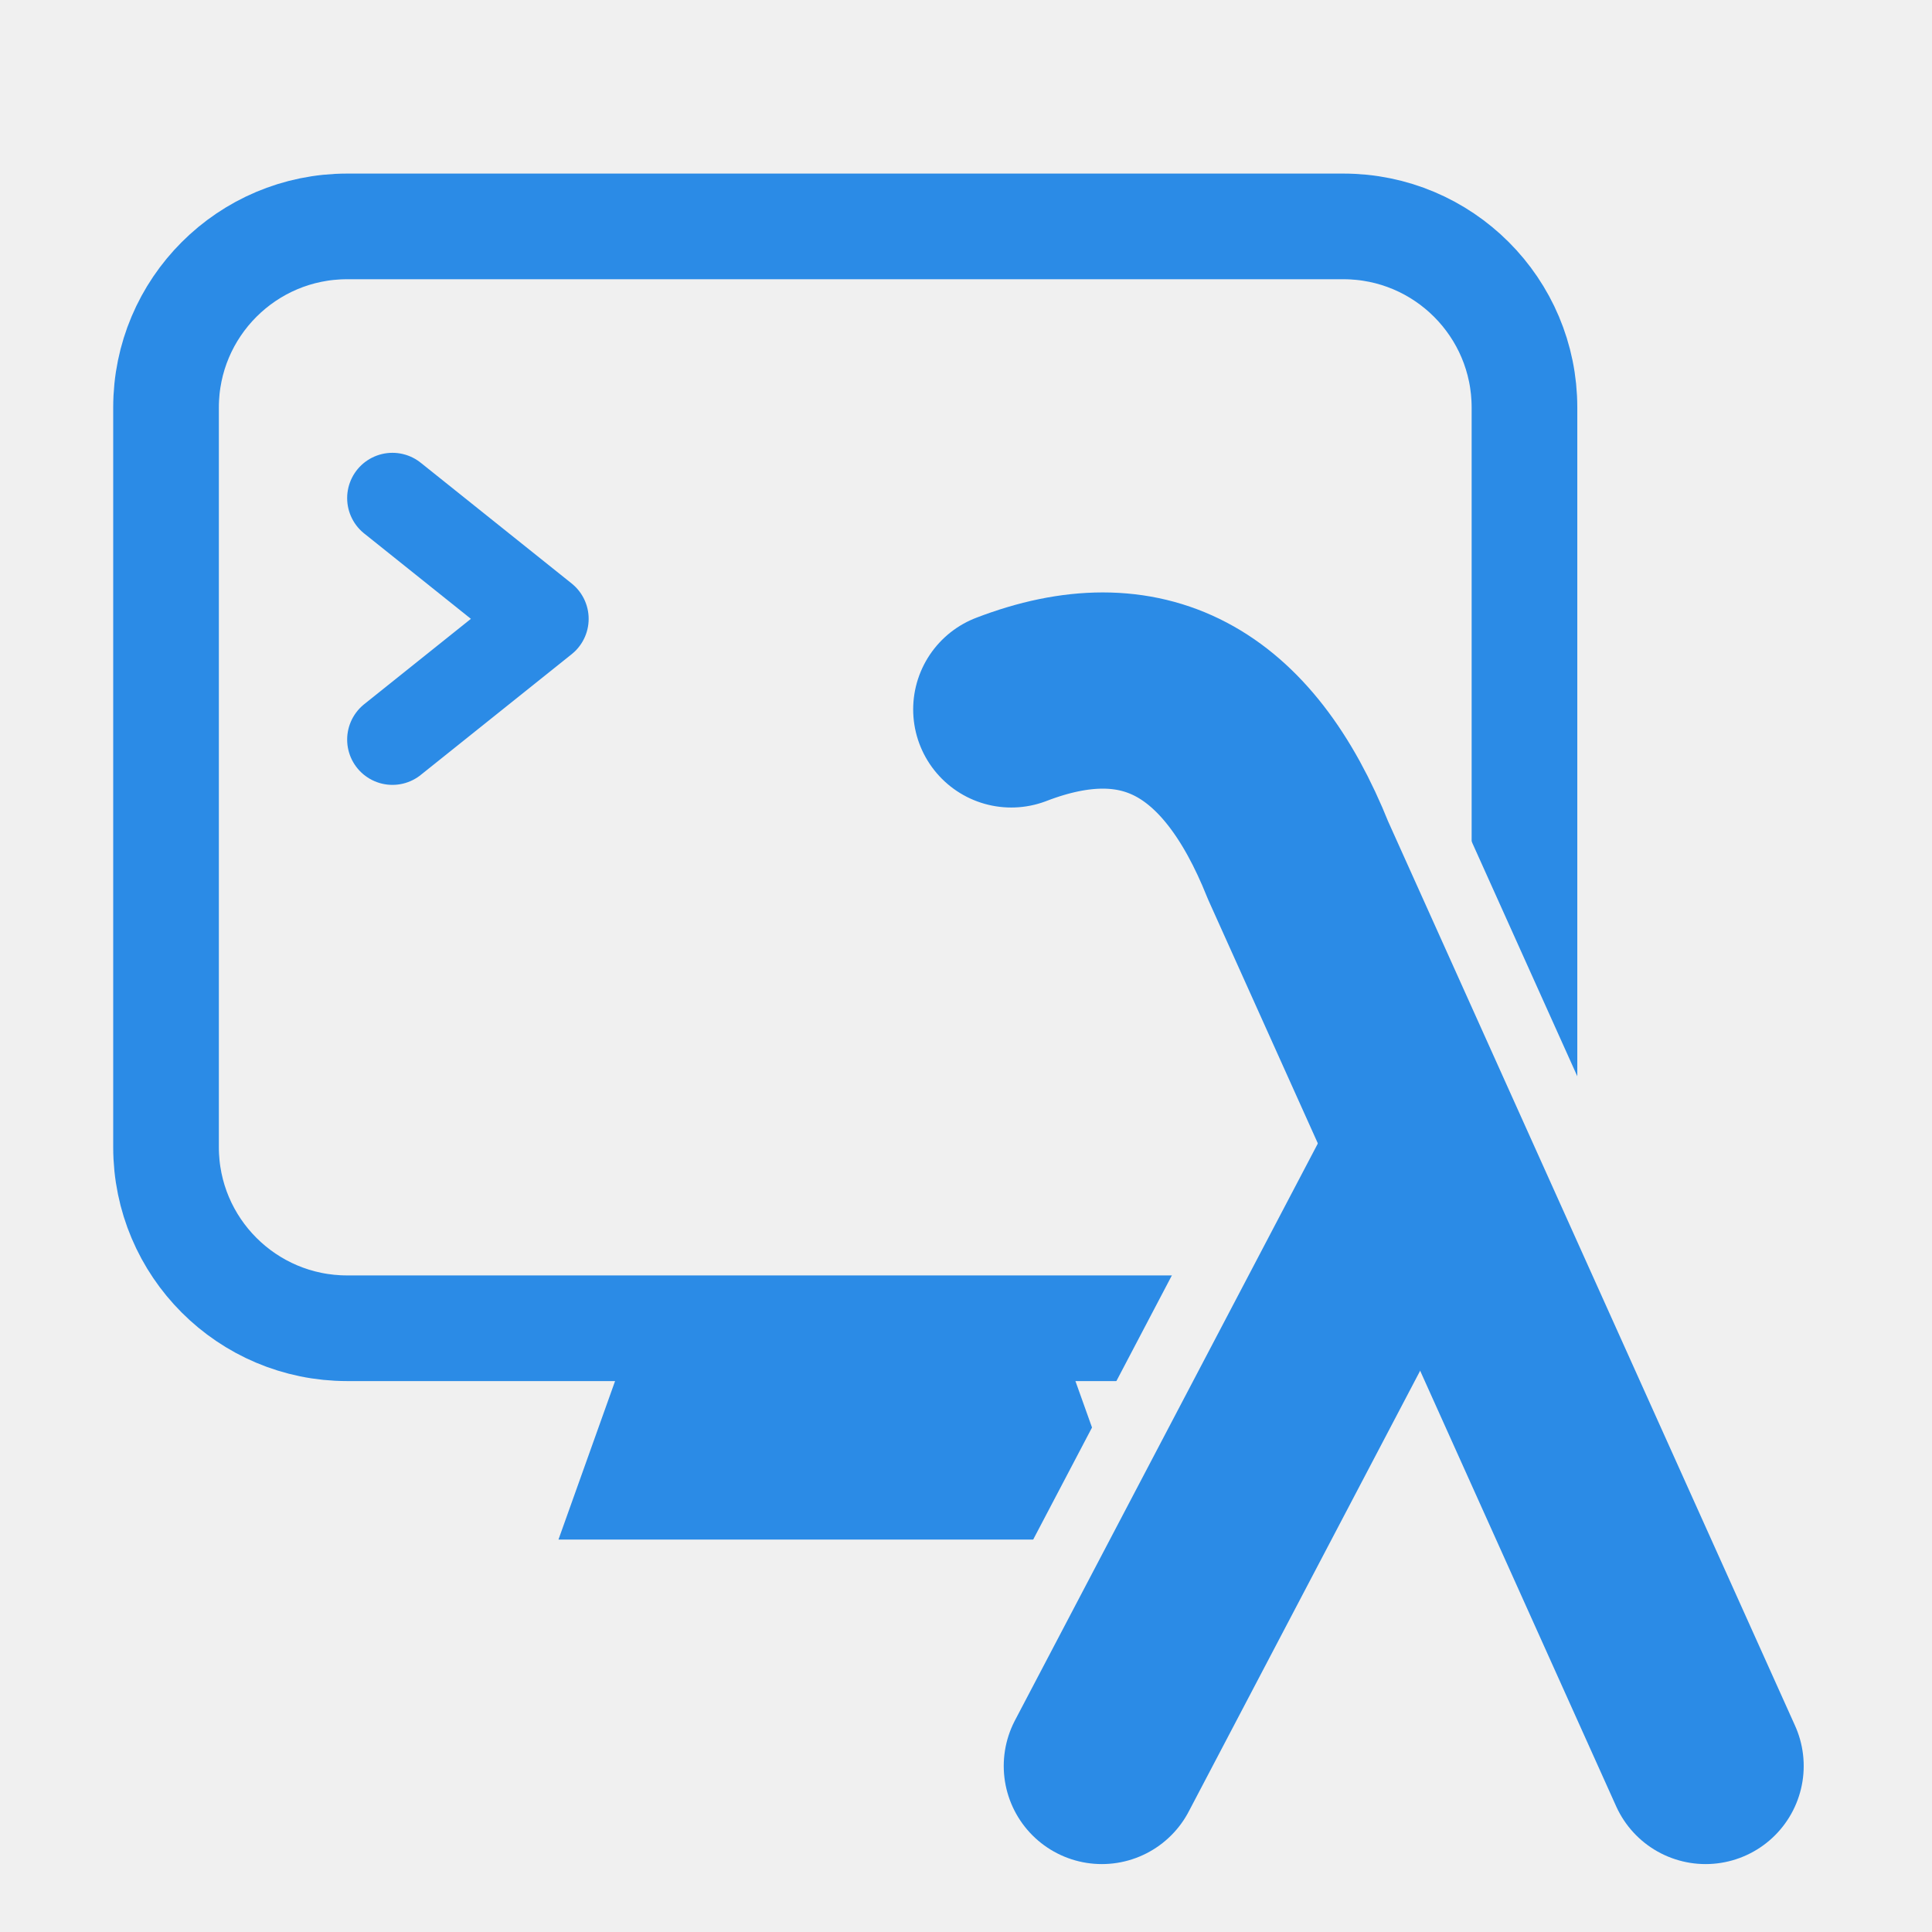
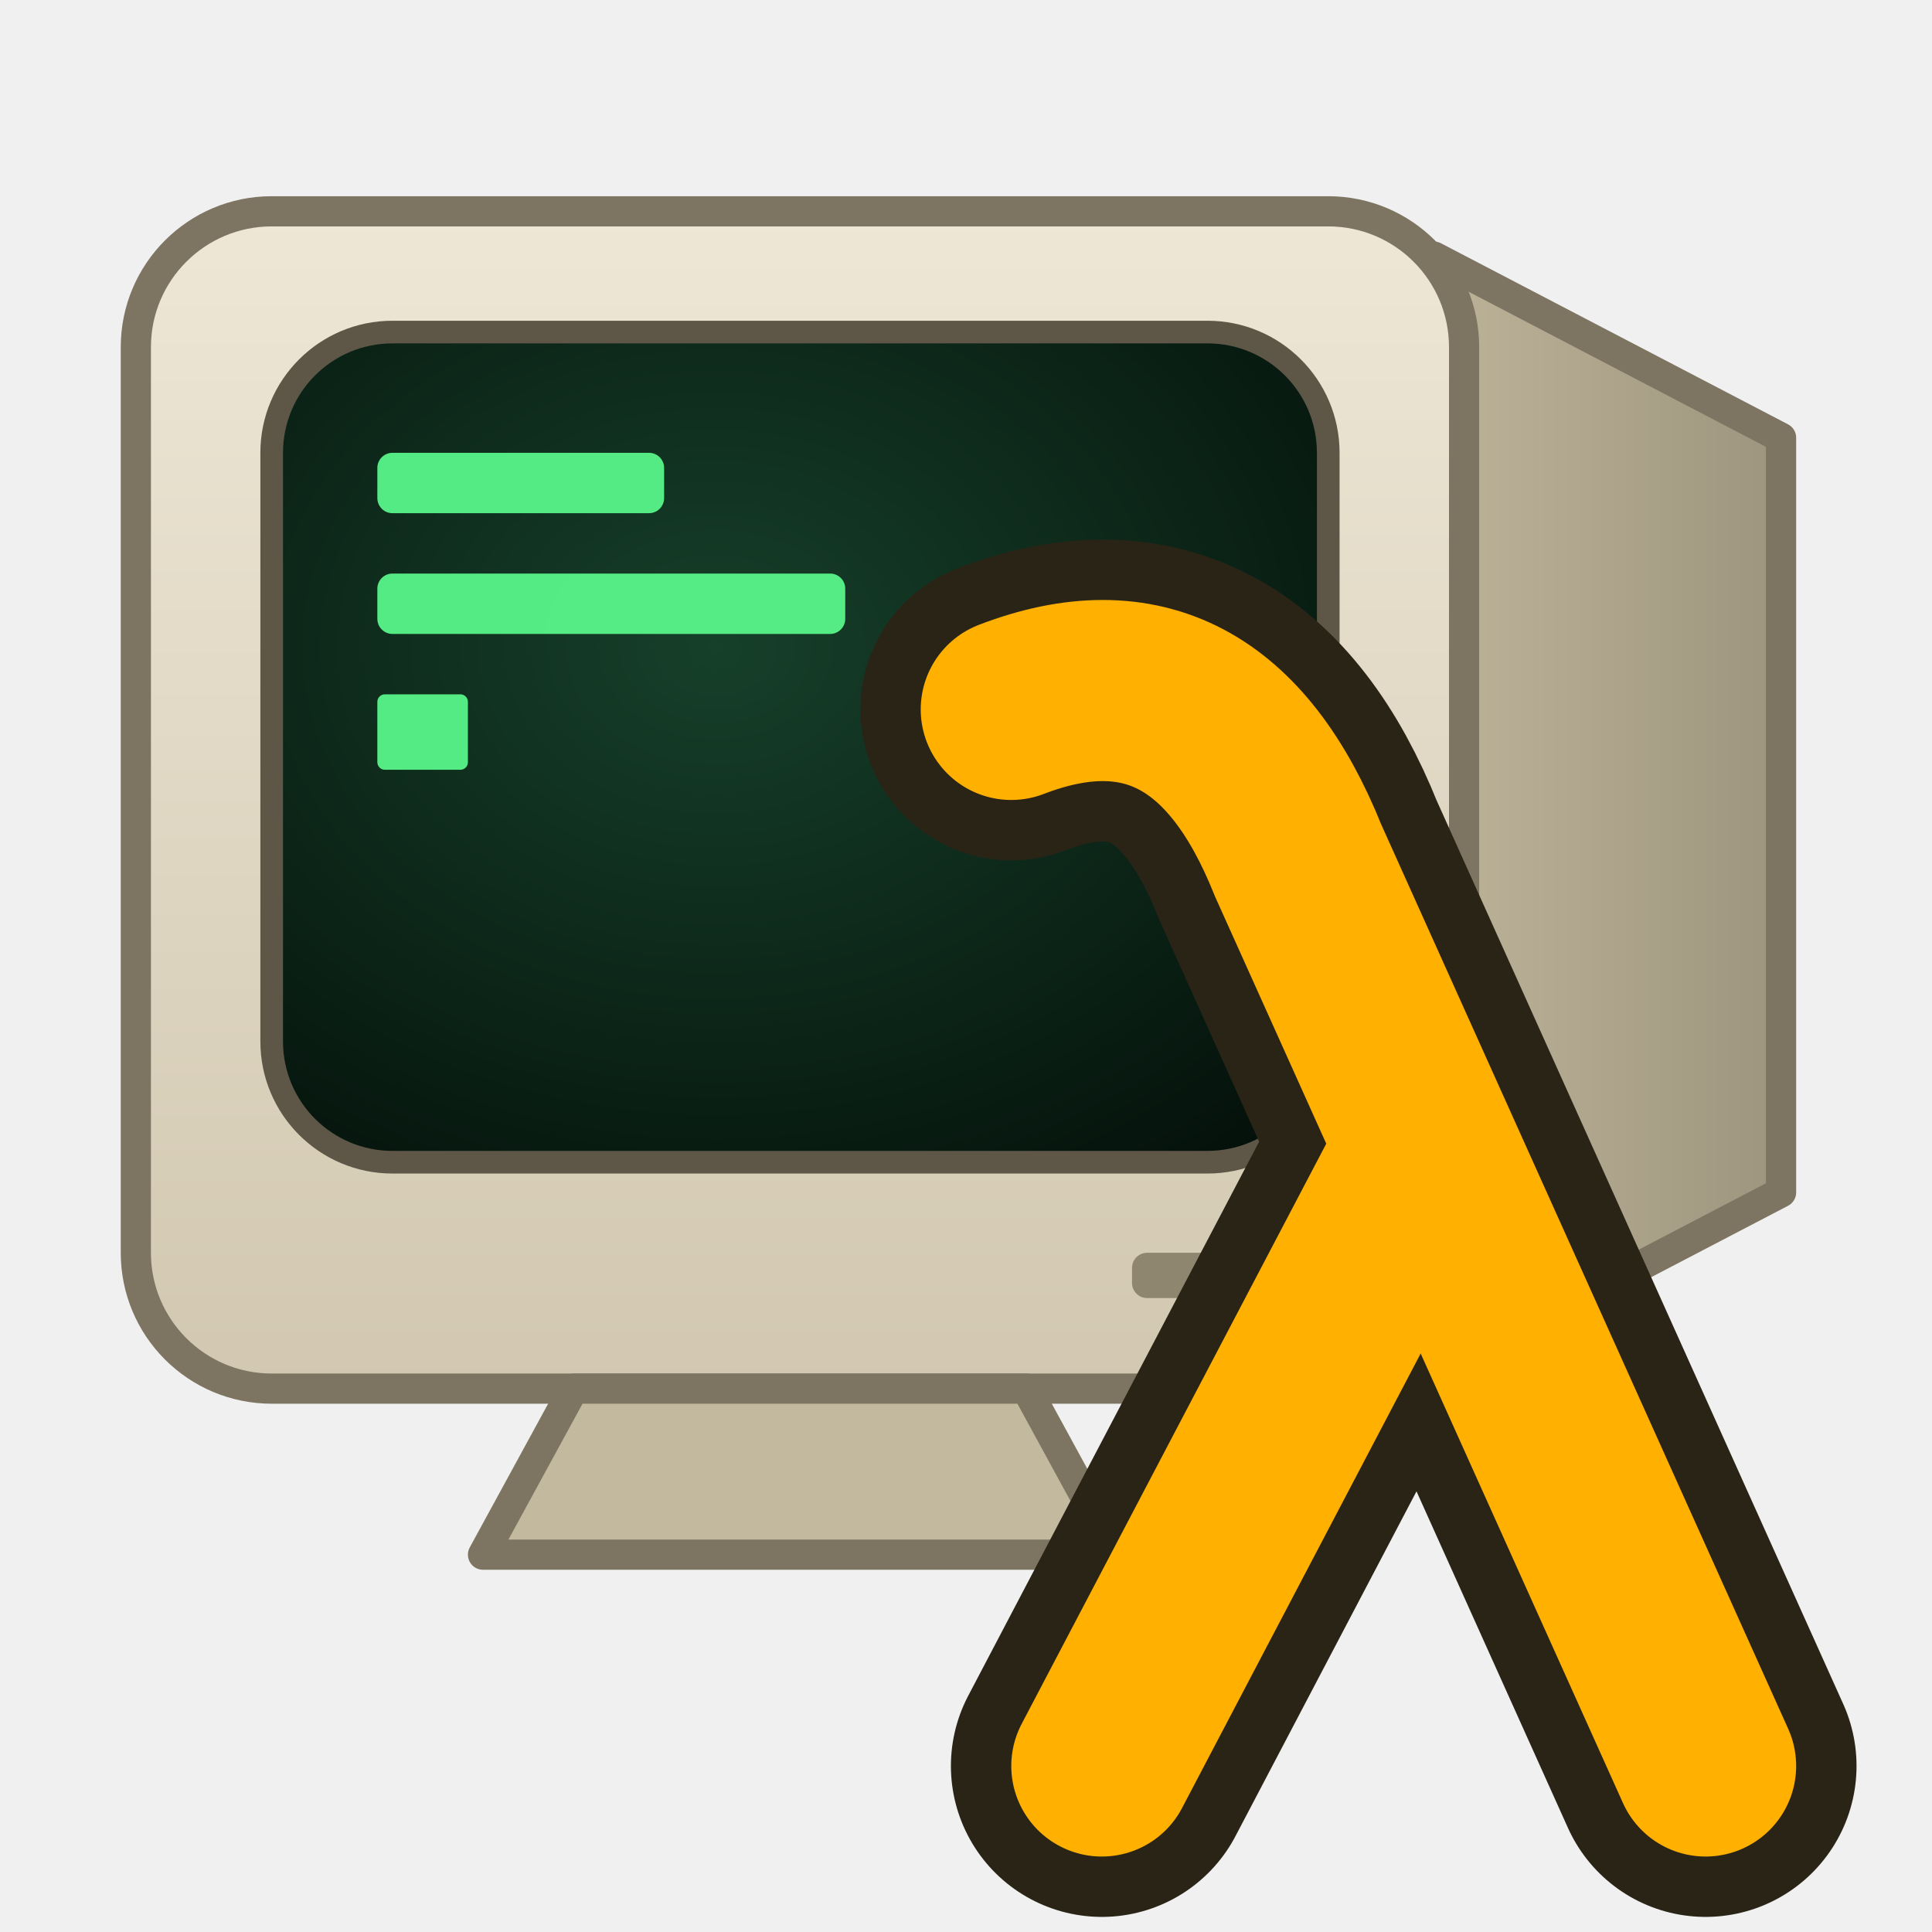
<svg xmlns="http://www.w3.org/2000/svg" viewBox="0 0 256 256">
  <defs>
    <path id="long" d="M10 10 Q36 0 48 30 L102 150" />
    <path id="leg" d="M64 70 L22 150" />
-     <mask id="gap" maskUnits="userSpaceOnUse" x="0" y="0" width="256" height="256">
-       <rect width="256" height="256" fill="#fff" />
-       <g transform="translate(124 84)" fill="none" stroke="#000" stroke-width="44" stroke-linecap="round" stroke-linejoin="round">
-         <use href="#long" />
-         <use href="#leg" />
-       </g>
-     </mask>
+     <linearGradient id="face" x1="0" y1="0" x2="0" y2="1">
+       <stop offset="0" stop-color="#EEE7D6" />
+       <stop offset="1" stop-color="#D2C8B1" />
+     </linearGradient>
+     <linearGradient id="side" x1="0" y1="0" x2="1" y2="0">
+       <stop offset="0" stop-color="#BDB399" />
+       <stop offset="1" stop-color="#9E957E" />
+     </linearGradient>
+     <radialGradient id="glass" cx=".42" cy=".38" r=".8">
+       <stop offset="0" stop-color="#16402A" />
+       <stop offset="1" stop-color="#04100A" />
+     </radialGradient>
  </defs>
-   <g mask="url(#gap)" fill="#2B8BE6" stroke="#2B8BE6">
-     <rect x="22" y="30" width="180" height="146" rx="24" fill="none" stroke-width="14" />
-     <path d="M84 176 L140 176 L150 204 L74 204 Z" stroke="none" />
-     <path d="M52 66 L72 82 L52 98" fill="none" stroke-width="12" stroke-linecap="round" stroke-linejoin="round" />
+   <path d="M190 34 L236 58 L236 158 L190 182 Z" fill="url(#side)" stroke="#7D7562" stroke-width="4" stroke-linejoin="round" />
+   <rect x="18" y="28" width="176" height="156" rx="18" fill="url(#face)" stroke="#7D7562" stroke-width="4" />
+   <rect x="36" y="44" width="140" height="110" rx="16" fill="url(#glass)" stroke="#5E5747" stroke-width="3" />
+   <g fill="#5CFF8F" opacity=".9">
+     <rect x="50" y="60" width="38" height="8" rx="2" />
+     <rect x="50" y="76" width="62" height="8" rx="2" />
+     <rect x="50" y="92" width="12" height="10" rx="1" />
  </g>
-   <g transform="translate(124 84)" fill="none" stroke="#2B8BE6" stroke-width="26" stroke-linecap="round" stroke-linejoin="round">
-     <use href="#long" />
-     <use href="#leg" />
+   <rect x="150" y="166" width="22" height="6" rx="2" fill="#8E866F" />
+   <path d="M76 184 L136 184 L148 206 L64 206 Z" fill="#C3B99F" stroke="#7D7562" stroke-width="4" stroke-linejoin="round" />
+   <g transform="translate(124 84)" fill="none" stroke-linecap="round" stroke-linejoin="round">
+     <use href="#long" stroke="#2A2416" stroke-width="40" />
+     <use href="#leg" stroke="#2A2416" stroke-width="40" />
+     <use href="#long" stroke="#FFB000" stroke-width="24" />
+     <use href="#leg" stroke="#FFB000" stroke-width="24" />
  </g>
</svg>
